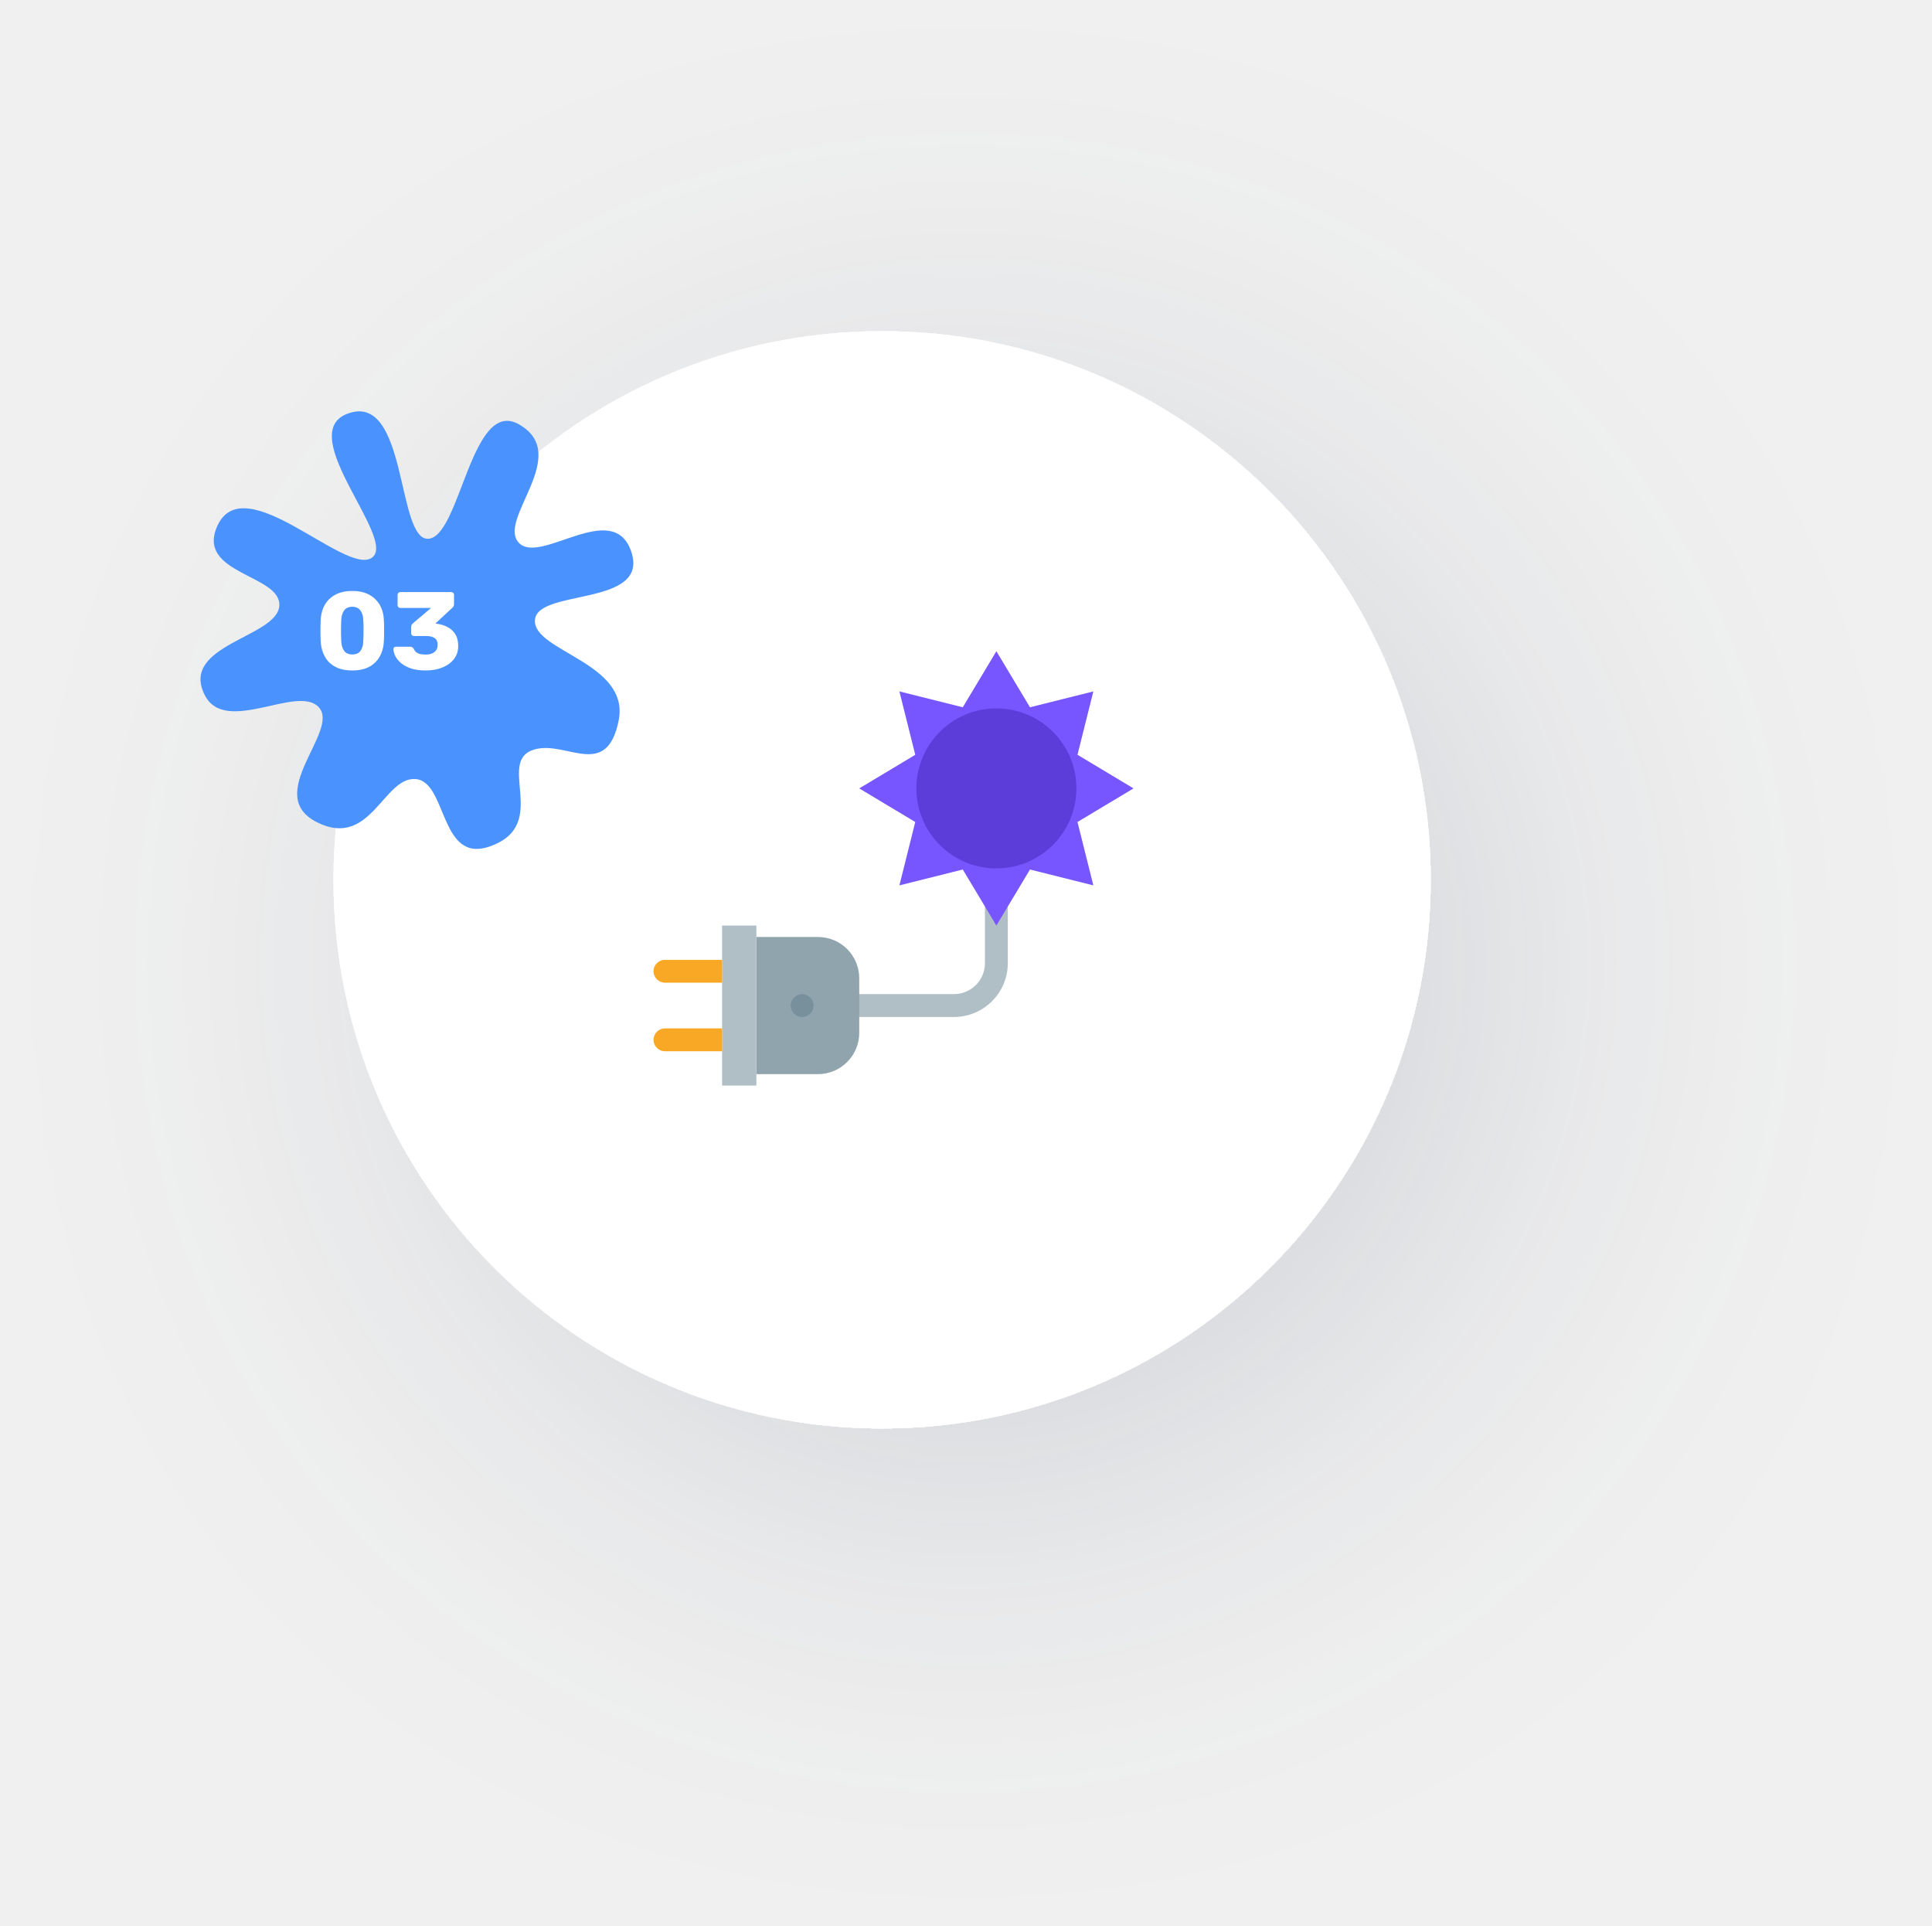
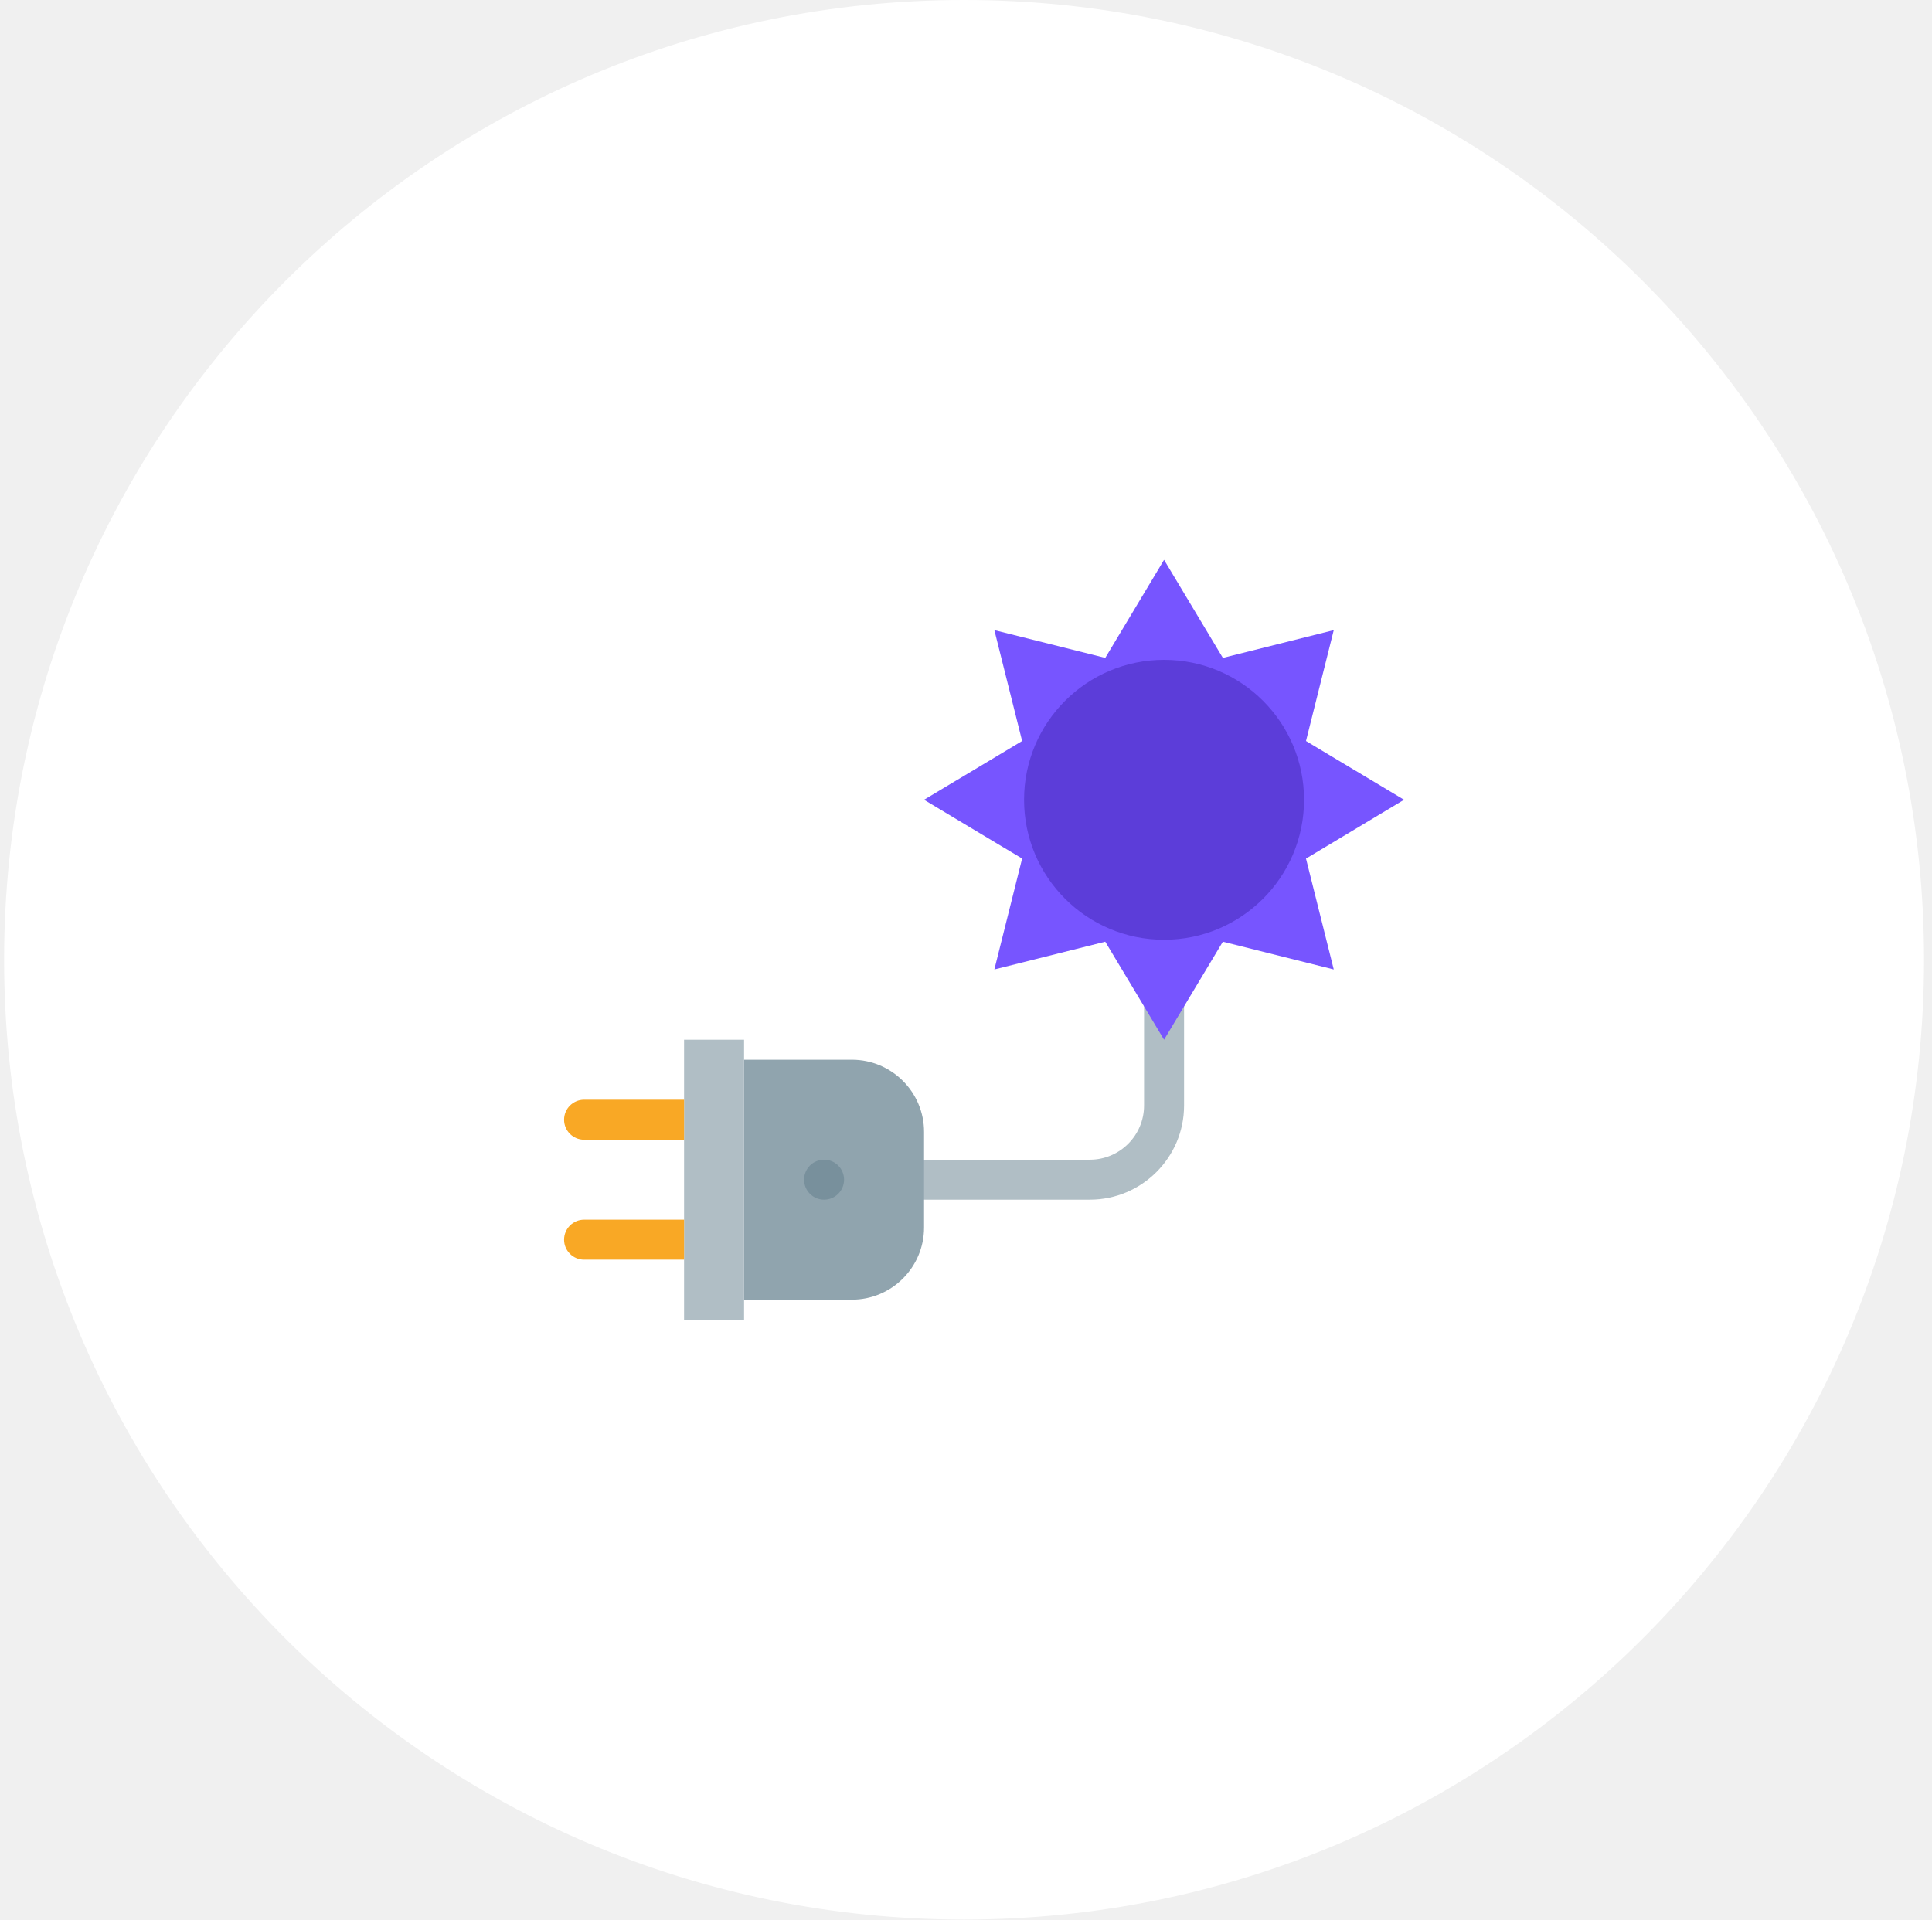
- <svg xmlns="http://www.w3.org/2000/svg" width="280" height="279" viewBox="0 0 280 279" fill="none">
-   <g filter="url(#filter0_d_49_8)">
-     <rect x="48.34" y="47.999" width="159" height="159" rx="79.5" fill="white" />
-     <rect x="49.84" y="49.499" width="156" height="156" rx="78" stroke="white" stroke-width="3" />
-   </g>
-   <path d="M138.256 147.375H117.902V144.062H138.256C140.732 144.062 142.746 142.048 142.746 139.57V117.562H146.059V139.572C146.059 143.875 142.559 147.375 138.256 147.375Z" fill="#B0BEC5" />
-   <path d="M144.402 94.374L149.272 102.495L158.456 100.196L156.157 109.38L164.277 114.25L156.157 119.119L158.456 128.303L149.272 126.004L144.402 134.125L139.533 126.004L130.349 128.303L132.648 119.119L124.527 114.25L132.648 109.38L130.349 100.196L139.533 102.495L144.402 94.374Z" fill="#7755FF" />
-   <path d="M118.547 155.656H109.621V135.781H118.547C121.849 135.781 124.527 138.459 124.527 141.761V149.673C124.527 152.978 121.849 155.656 118.547 155.656Z" fill="#90A4AE" />
-   <path d="M109.621 134.125H104.652V157.312H109.621V134.125Z" fill="#B0BEC5" />
-   <path d="M96.371 142.406H104.652V139.093H96.371C95.457 139.093 94.715 139.835 94.715 140.75C94.715 141.664 95.457 142.406 96.371 142.406Z" fill="#F9A825" />
-   <path d="M96.371 152.343H104.652V149.031H96.371C95.457 149.031 94.715 149.773 94.715 150.687C94.715 151.601 95.457 152.343 96.371 152.343Z" fill="#F9A825" />
-   <path d="M144.402 125.843C150.805 125.843 155.996 120.653 155.996 114.25C155.996 107.846 150.805 102.656 144.402 102.656C137.999 102.656 132.809 107.846 132.809 114.25C132.809 120.653 137.999 125.843 144.402 125.843Z" fill="#5C3DD9" />
-   <path d="M116.246 147.375C117.161 147.375 117.902 146.633 117.902 145.718C117.902 144.804 117.161 144.062 116.246 144.062C115.331 144.062 114.59 144.804 114.59 145.718C114.59 146.633 115.331 147.375 116.246 147.375Z" fill="#78909C" />
-   <path d="M50.355 59.953C59.11 56.661 57.438 78.365 62.078 78.075C66.718 77.785 68.293 57.572 75.198 61.488C82.924 65.87 72.107 75.165 75.144 78.602C78.18 82.039 88.828 72.163 91.477 79.917C94.23 87.973 77.869 85.262 77.53 89.838C77.19 94.413 91.376 96.007 89.656 104.445C87.939 112.869 82.358 107.543 77.808 108.522C71.383 109.906 80.115 119.531 70.924 122.68C63.676 125.163 64.823 113.18 60.188 112.894C55.554 112.608 53.705 123.036 45.959 119.167C38.022 115.203 49.265 105.959 46.229 102.522C43.192 99.085 32.679 106.638 29.68 100.738C25.966 93.432 40.139 92.386 40.478 87.811C40.818 83.236 28.316 83.232 31.501 76.211C35.366 67.693 50.001 83.418 53.871 80.841C57.741 78.262 42.556 62.886 50.355 59.953Z" fill="#4A93FF" />
-   <path d="M51.053 97.159C50.285 97.159 49.618 97.053 49.053 96.84C48.488 96.615 48.018 96.311 47.645 95.927C47.282 95.543 47.005 95.096 46.813 94.584C46.621 94.072 46.509 93.522 46.477 92.936C46.466 92.647 46.456 92.322 46.445 91.96C46.445 91.586 46.445 91.213 46.445 90.84C46.456 90.456 46.466 90.114 46.477 89.816C46.509 89.229 46.621 88.685 46.813 88.183C47.016 87.671 47.304 87.229 47.677 86.856C48.061 86.472 48.53 86.173 49.085 85.96C49.65 85.746 50.306 85.639 51.053 85.639C51.81 85.639 52.466 85.746 53.021 85.96C53.576 86.173 54.04 86.472 54.413 86.856C54.797 87.229 55.09 87.671 55.293 88.183C55.496 88.685 55.608 89.229 55.629 89.816C55.65 90.114 55.661 90.456 55.661 90.84C55.672 91.213 55.672 91.586 55.661 91.96C55.661 92.322 55.65 92.647 55.629 92.936C55.608 93.522 55.496 94.072 55.293 94.584C55.101 95.096 54.818 95.543 54.445 95.927C54.082 96.311 53.618 96.615 53.053 96.84C52.498 97.053 51.832 97.159 51.053 97.159ZM51.053 94.84C51.608 94.84 52.008 94.663 52.253 94.311C52.509 93.949 52.642 93.463 52.653 92.856C52.674 92.546 52.685 92.221 52.685 91.879C52.696 91.538 52.696 91.197 52.685 90.856C52.685 90.514 52.674 90.2 52.653 89.912C52.642 89.325 52.509 88.85 52.253 88.487C52.008 88.125 51.608 87.938 51.053 87.927C50.498 87.938 50.098 88.125 49.853 88.487C49.608 88.85 49.474 89.325 49.453 89.912C49.442 90.2 49.432 90.514 49.421 90.856C49.421 91.197 49.421 91.538 49.421 91.879C49.432 92.221 49.442 92.546 49.453 92.856C49.474 93.463 49.613 93.949 49.869 94.311C50.125 94.663 50.52 94.84 51.053 94.84ZM61.704 97.159C60.872 97.159 60.163 97.064 59.576 96.871C58.989 96.669 58.509 96.413 58.136 96.103C57.763 95.784 57.485 95.448 57.304 95.096C57.123 94.733 57.027 94.386 57.016 94.055C57.016 93.96 57.048 93.879 57.112 93.816C57.187 93.751 57.272 93.719 57.368 93.719H59.448C59.576 93.719 59.677 93.746 59.752 93.799C59.827 93.842 59.896 93.917 59.96 94.023C60.045 94.226 60.168 94.391 60.328 94.519C60.499 94.647 60.701 94.738 60.936 94.791C61.171 94.834 61.427 94.856 61.704 94.856C62.248 94.856 62.669 94.733 62.968 94.487C63.277 94.231 63.432 93.885 63.432 93.448C63.432 92.989 63.288 92.663 63 92.472C62.712 92.269 62.301 92.168 61.768 92.168H59.992C59.875 92.168 59.779 92.13 59.704 92.055C59.629 91.981 59.592 91.885 59.592 91.767V90.871C59.592 90.743 59.619 90.632 59.672 90.535C59.725 90.439 59.784 90.37 59.848 90.328L62.472 88.103H58.024C57.917 88.103 57.821 88.066 57.736 87.992C57.661 87.917 57.624 87.821 57.624 87.704V86.2C57.624 86.082 57.661 85.986 57.736 85.912C57.821 85.837 57.917 85.799 58.024 85.799H65.384C65.501 85.799 65.597 85.837 65.672 85.912C65.757 85.986 65.8 86.082 65.8 86.2V87.559C65.8 87.677 65.773 87.784 65.72 87.879C65.667 87.965 65.608 88.034 65.544 88.088L63.112 90.344L63.224 90.376C63.832 90.45 64.376 90.615 64.856 90.871C65.336 91.117 65.715 91.463 65.992 91.912C66.269 92.359 66.408 92.93 66.408 93.624C66.408 94.349 66.2 94.978 65.784 95.511C65.379 96.034 64.824 96.439 64.12 96.728C63.416 97.016 62.611 97.159 61.704 97.159Z" fill="white" />
-   <defs>
-     <filter id="filter0_d_49_8" x="0.34" y="-0" width="279" height="279" filterUnits="userSpaceOnUse" color-interpolation-filters="sRGB">
-       <feFlood flood-opacity="0" result="BackgroundImageFix" />
-       <feColorMatrix in="SourceAlpha" type="matrix" values="0 0 0 0 0 0 0 0 0 0 0 0 0 0 0 0 0 0 127 0" result="hardAlpha" />
-       <feOffset dx="12" dy="12" />
-       <feGaussianBlur stdDeviation="30" />
-       <feComposite in2="hardAlpha" operator="out" />
-       <feColorMatrix type="matrix" values="0 0 0 0 0.161 0 0 0 0 0.224 0 0 0 0 0.357 0 0 0 0.15 0" />
-       <feBlend mode="normal" in2="BackgroundImageFix" result="effect1_dropShadow_49_8" />
-       <feBlend mode="normal" in="SourceGraphic" in2="effect1_dropShadow_49_8" result="shape" />
-     </filter>
-   </defs>
+ <svg xmlns="http://www.w3.org/2000/svg" width="160" height="159" viewBox="0 0 160 159" fill="none">
+   <rect x="1.84" y="1.5" width="156" height="156" rx="78" fill="white" stroke="white" stroke-width="3" />
+   <path d="M90.256 99.374H69.902V96.062H90.256C92.732 96.062 94.746 94.048 94.746 91.57V69.562H98.059V91.572C98.059 95.875 94.559 99.374 90.256 99.374Z" fill="#B0BEC5" />
+   <path d="M96.402 46.374L101.272 54.495L110.456 52.196L108.157 61.38L116.277 66.249L108.157 71.119L110.456 80.303L101.272 78.004L96.402 86.124L91.533 78.004L82.349 80.303L84.648 71.119L76.527 66.249L84.648 61.38L82.349 52.196L91.533 54.495L96.402 46.374Z" fill="#7755FF" />
+   <path d="M70.547 107.656H61.621V87.781H70.547C73.849 87.781 76.527 90.459 76.527 93.761V101.673C76.527 104.978 73.849 107.656 70.547 107.656Z" fill="#90A4AE" />
+   <path d="M61.621 86.124H56.652V109.312H61.621V86.124Z" fill="#B0BEC5" />
+   <path d="M48.371 94.406H56.652V91.093H48.371C47.457 91.093 46.715 91.835 46.715 92.749C46.715 93.664 47.457 94.406 48.371 94.406Z" fill="#F9A825" />
+   <path d="M48.371 104.343H56.652V101.031H48.371C47.457 101.031 46.715 101.773 46.715 102.687C46.715 103.601 47.457 104.343 48.371 104.343Z" fill="#F9A825" />
+   <path d="M96.402 77.843C102.805 77.843 107.996 72.653 107.996 66.249C107.996 59.846 102.805 54.656 96.402 54.656C89.999 54.656 84.809 59.846 84.809 66.249C84.809 72.653 89.999 77.843 96.402 77.843Z" fill="#5C3DD9" />
+   <path d="M68.246 99.374C69.161 99.374 69.902 98.633 69.902 97.718C69.902 96.803 69.161 96.062 68.246 96.062C67.331 96.062 66.59 96.803 66.59 97.718C66.59 98.633 67.331 99.374 68.246 99.374Z" fill="#78909C" />
</svg>
